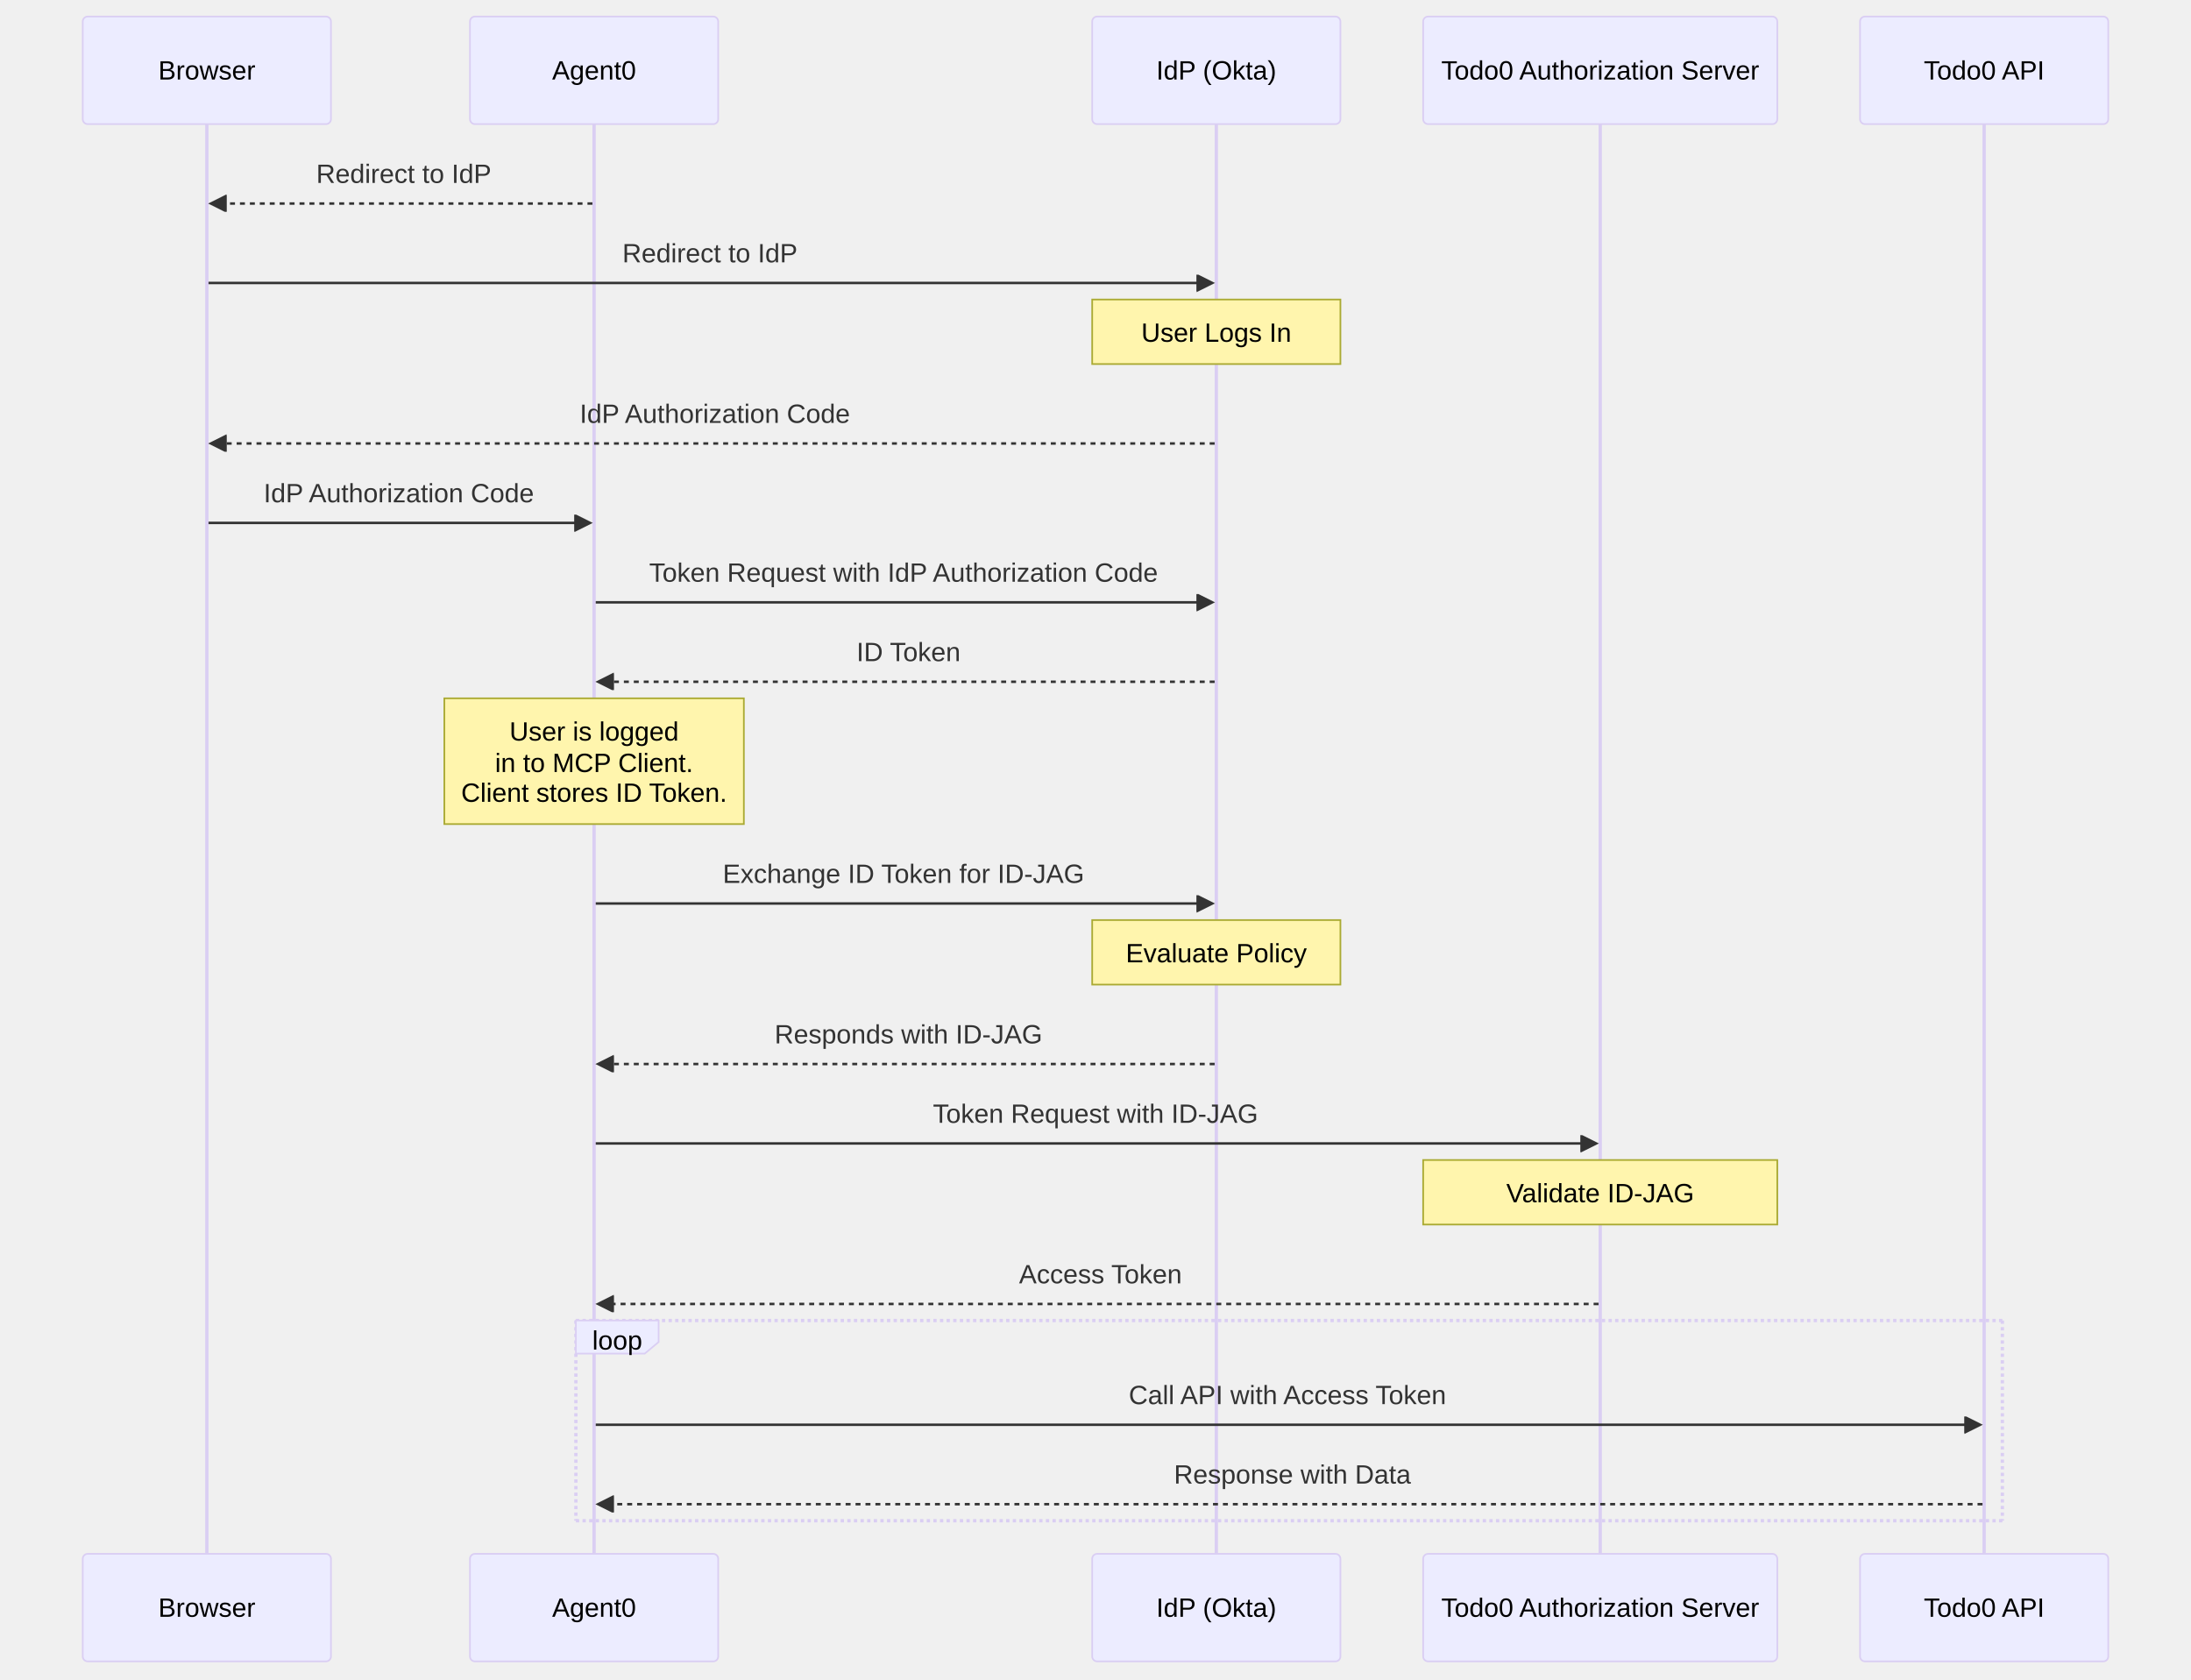
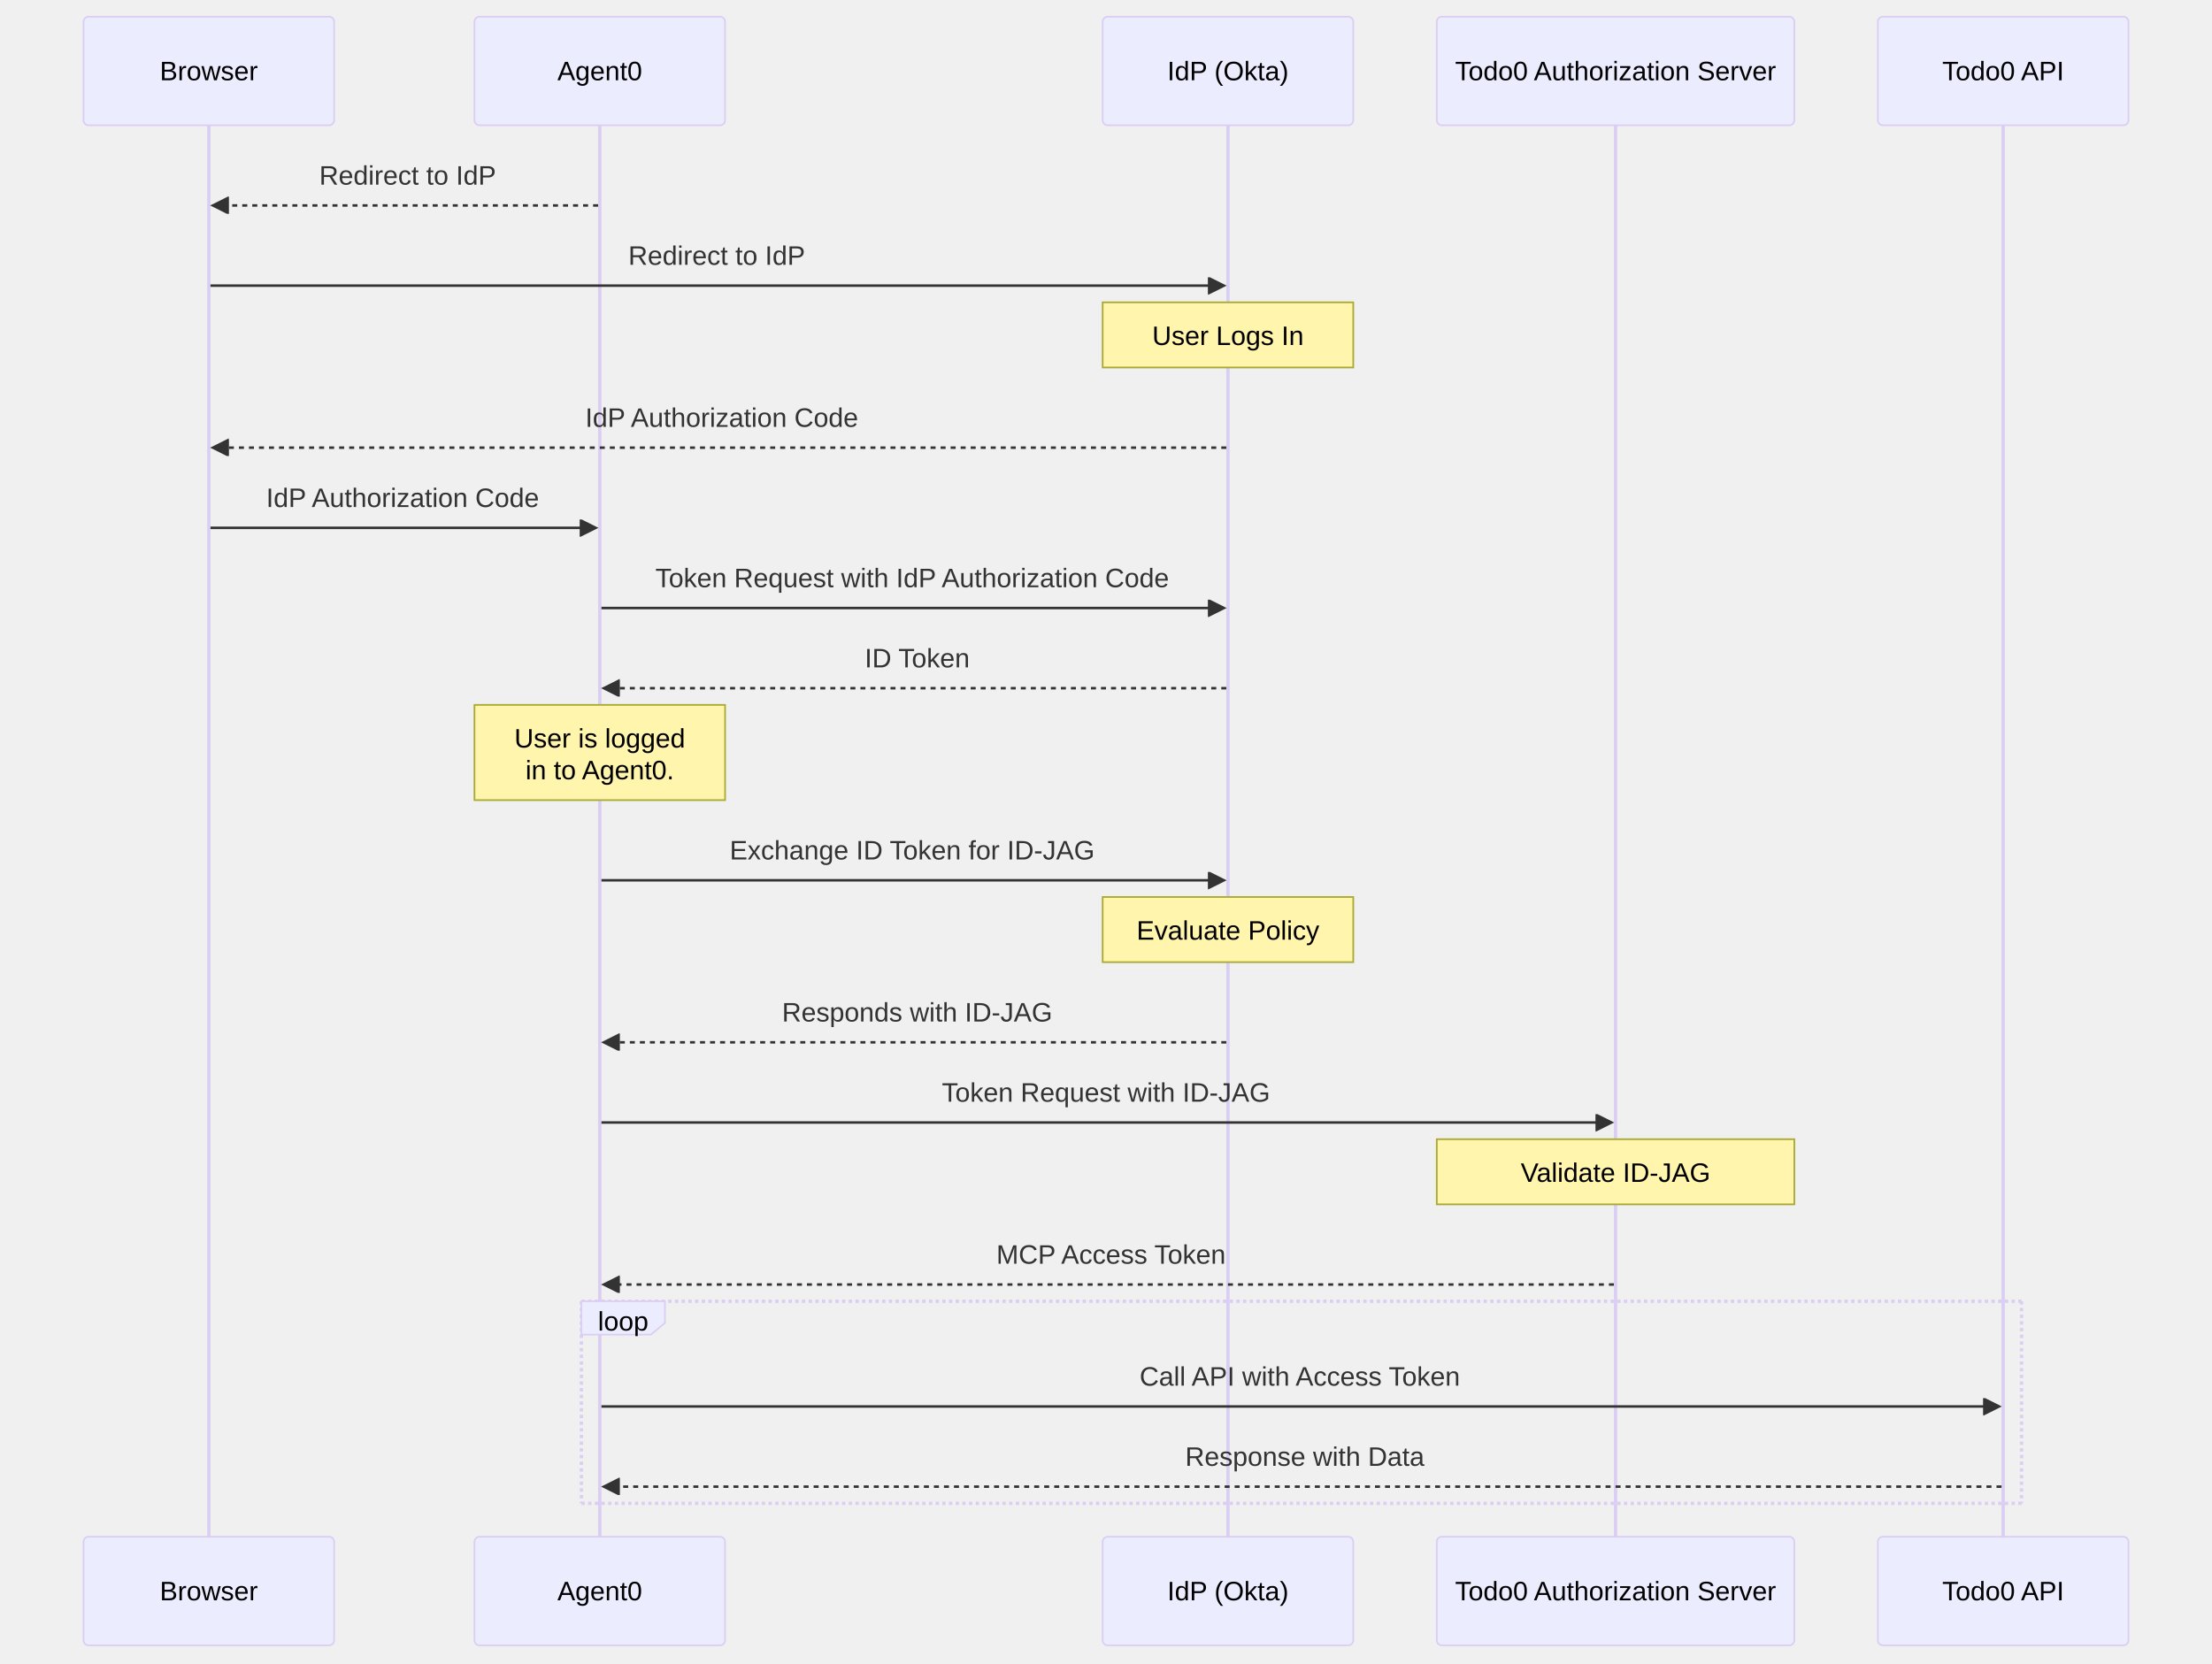
- <svg xmlns="http://www.w3.org/2000/svg" aria-roledescription="sequence" role="graphics-document document" viewBox="-50 -10 1324 1015" style="max-width: 1324px;" width="100%" id="mermaid-svg-834254">
+ <svg xmlns="http://www.w3.org/2000/svg" aria-roledescription="sequence" role="graphics-document document" viewBox="-50 -10 1324 996" style="max-width: 1324px;" width="100%" id="mermaid-svg-342634">
  <g>
-     <rect class="actor" ry="3" rx="3" height="65" width="150" stroke="#666" fill="#eaeaea" y="929" x="1074" />
-     <text style="text-anchor: middle; font-size: 16px; font-weight: 400;" class="actor" alignment-baseline="central" dominant-baseline="central" y="961.5" x="1149">
+     <rect class="actor" ry="3" rx="3" height="65" width="150" stroke="#666" fill="#eaeaea" y="910" x="1074" />
+     <text style="text-anchor: middle; font-size: 16px; font-weight: 400;" class="actor" alignment-baseline="central" dominant-baseline="central" y="942.5" x="1149">
      <tspan dy="0" x="1149">Todo0 API</tspan>
    </text>
  </g>
  <g>
-     <rect class="actor" ry="3" rx="3" height="65" width="214" stroke="#666" fill="#eaeaea" y="929" x="810" />
-     <text style="text-anchor: middle; font-size: 16px; font-weight: 400;" class="actor" alignment-baseline="central" dominant-baseline="central" y="961.5" x="917">
+     <rect class="actor" ry="3" rx="3" height="65" width="214" stroke="#666" fill="#eaeaea" y="910" x="810" />
+     <text style="text-anchor: middle; font-size: 16px; font-weight: 400;" class="actor" alignment-baseline="central" dominant-baseline="central" y="942.5" x="917">
      <tspan dy="0" x="917">Todo0 Authorization Server</tspan>
    </text>
  </g>
  <g>
-     <rect class="actor" ry="3" rx="3" height="65" width="150" stroke="#666" fill="#eaeaea" y="929" x="610" />
-     <text style="text-anchor: middle; font-size: 16px; font-weight: 400;" class="actor" alignment-baseline="central" dominant-baseline="central" y="961.5" x="685">
+     <rect class="actor" ry="3" rx="3" height="65" width="150" stroke="#666" fill="#eaeaea" y="910" x="610" />
+     <text style="text-anchor: middle; font-size: 16px; font-weight: 400;" class="actor" alignment-baseline="central" dominant-baseline="central" y="942.5" x="685">
      <tspan dy="0" x="685">IdP (Okta)</tspan>
    </text>
  </g>
  <g>
-     <rect class="actor" ry="3" rx="3" height="65" width="150" stroke="#666" fill="#eaeaea" y="929" x="234" />
-     <text style="text-anchor: middle; font-size: 16px; font-weight: 400;" class="actor" alignment-baseline="central" dominant-baseline="central" y="961.5" x="309">
+     <rect class="actor" ry="3" rx="3" height="65" width="150" stroke="#666" fill="#eaeaea" y="910" x="234" />
+     <text style="text-anchor: middle; font-size: 16px; font-weight: 400;" class="actor" alignment-baseline="central" dominant-baseline="central" y="942.5" x="309">
      <tspan dy="0" x="309">Agent0</tspan>
    </text>
  </g>
  <g>
-     <rect class="actor" ry="3" rx="3" height="65" width="150" stroke="#666" fill="#eaeaea" y="929" x="0" />
-     <text style="text-anchor: middle; font-size: 16px; font-weight: 400;" class="actor" alignment-baseline="central" dominant-baseline="central" y="961.5" x="75">
+     <rect class="actor" ry="3" rx="3" height="65" width="150" stroke="#666" fill="#eaeaea" y="910" x="0" />
+     <text style="text-anchor: middle; font-size: 16px; font-weight: 400;" class="actor" alignment-baseline="central" dominant-baseline="central" y="942.5" x="75">
      <tspan dy="0" x="75">Browser</tspan>
    </text>
  </g>
  <g>
-     <line stroke="#999" stroke-width="0.5px" class="200" y2="929" x2="1149" y1="5" x1="1149" id="actor413" />
-     <g id="root-413">
+     <line stroke="#999" stroke-width="0.5px" class="200" y2="910" x2="1149" y1="5" x1="1149" id="actor658" />
+     <g id="root-658">
      <rect class="actor" ry="3" rx="3" height="65" width="150" stroke="#666" fill="#eaeaea" y="0" x="1074" />
      <text style="text-anchor: middle; font-size: 16px; font-weight: 400;" class="actor" alignment-baseline="central" dominant-baseline="central" y="32.5" x="1149">
        <tspan dy="0" x="1149">Todo0 API</tspan>
      </text>
    </g>
  </g>
  <g>
-     <line stroke="#999" stroke-width="0.5px" class="200" y2="929" x2="917" y1="5" x1="917" id="actor412" />
-     <g id="root-412">
+     <line stroke="#999" stroke-width="0.5px" class="200" y2="910" x2="917" y1="5" x1="917" id="actor657" />
+     <g id="root-657">
      <rect class="actor" ry="3" rx="3" height="65" width="214" stroke="#666" fill="#eaeaea" y="0" x="810" />
      <text style="text-anchor: middle; font-size: 16px; font-weight: 400;" class="actor" alignment-baseline="central" dominant-baseline="central" y="32.5" x="917">
        <tspan dy="0" x="917">Todo0 Authorization Server</tspan>
      </text>
    </g>
  </g>
  <g>
-     <line stroke="#999" stroke-width="0.5px" class="200" y2="929" x2="685" y1="5" x1="685" id="actor411" />
-     <g id="root-411">
+     <line stroke="#999" stroke-width="0.5px" class="200" y2="910" x2="685" y1="5" x1="685" id="actor656" />
+     <g id="root-656">
      <rect class="actor" ry="3" rx="3" height="65" width="150" stroke="#666" fill="#eaeaea" y="0" x="610" />
      <text style="text-anchor: middle; font-size: 16px; font-weight: 400;" class="actor" alignment-baseline="central" dominant-baseline="central" y="32.5" x="685">
        <tspan dy="0" x="685">IdP (Okta)</tspan>
      </text>
    </g>
  </g>
  <g>
-     <line stroke="#999" stroke-width="0.5px" class="200" y2="929" x2="309" y1="5" x1="309" id="actor410" />
-     <g id="root-410">
+     <line stroke="#999" stroke-width="0.5px" class="200" y2="910" x2="309" y1="5" x1="309" id="actor655" />
+     <g id="root-655">
      <rect class="actor" ry="3" rx="3" height="65" width="150" stroke="#666" fill="#eaeaea" y="0" x="234" />
      <text style="text-anchor: middle; font-size: 16px; font-weight: 400;" class="actor" alignment-baseline="central" dominant-baseline="central" y="32.5" x="309">
        <tspan dy="0" x="309">Agent0</tspan>
      </text>
    </g>
  </g>
  <g>
-     <line stroke="#999" stroke-width="0.5px" class="200" y2="929" x2="75" y1="5" x1="75" id="actor409" />
-     <g id="root-409">
+     <line stroke="#999" stroke-width="0.5px" class="200" y2="910" x2="75" y1="5" x1="75" id="actor654" />
+     <g id="root-654">
      <rect class="actor" ry="3" rx="3" height="65" width="150" stroke="#666" fill="#eaeaea" y="0" x="0" />
      <text style="text-anchor: middle; font-size: 16px; font-weight: 400;" class="actor" alignment-baseline="central" dominant-baseline="central" y="32.5" x="75">
        <tspan dy="0" x="75">Browser</tspan>
      </text>
    </g>
  </g>
-   <style>#mermaid-svg-834254{font-family:"trebuchet ms",verdana,arial,sans-serif;font-size:16px;fill:#333;}#mermaid-svg-834254 .error-icon{fill:#552222;}#mermaid-svg-834254 .error-text{fill:#552222;stroke:#552222;}#mermaid-svg-834254 .edge-thickness-normal{stroke-width:2px;}#mermaid-svg-834254 .edge-thickness-thick{stroke-width:3.5px;}#mermaid-svg-834254 .edge-pattern-solid{stroke-dasharray:0;}#mermaid-svg-834254 .edge-pattern-dashed{stroke-dasharray:3;}#mermaid-svg-834254 .edge-pattern-dotted{stroke-dasharray:2;}#mermaid-svg-834254 .marker{fill:#333333;stroke:#333333;}#mermaid-svg-834254 .marker.cross{stroke:#333333;}#mermaid-svg-834254 svg{font-family:"trebuchet ms",verdana,arial,sans-serif;font-size:16px;}#mermaid-svg-834254 .actor{stroke:hsl(259.626, 59.777%, 87.902%);fill:#ECECFF;}#mermaid-svg-834254 text.actor&gt;tspan{fill:black;stroke:none;}#mermaid-svg-834254 .actor-line{stroke:grey;}#mermaid-svg-834254 .messageLine0{stroke-width:1.5;stroke-dasharray:none;stroke:#333;}#mermaid-svg-834254 .messageLine1{stroke-width:1.5;stroke-dasharray:2,2;stroke:#333;}#mermaid-svg-834254 #arrowhead path{fill:#333;stroke:#333;}#mermaid-svg-834254 .sequenceNumber{fill:white;}#mermaid-svg-834254 #sequencenumber{fill:#333;}#mermaid-svg-834254 #crosshead path{fill:#333;stroke:#333;}#mermaid-svg-834254 .messageText{fill:#333;stroke:none;}#mermaid-svg-834254 .labelBox{stroke:hsl(259.626, 59.777%, 87.902%);fill:#ECECFF;}#mermaid-svg-834254 .labelText,#mermaid-svg-834254 .labelText&gt;tspan{fill:black;stroke:none;}#mermaid-svg-834254 .loopText,#mermaid-svg-834254 .loopText&gt;tspan{fill:black;stroke:none;}#mermaid-svg-834254 .loopLine{stroke-width:2px;stroke-dasharray:2,2;stroke:hsl(259.626, 59.777%, 87.902%);fill:hsl(259.626, 59.777%, 87.902%);}#mermaid-svg-834254 .note{stroke:#aaaa33;fill:#fff5ad;}#mermaid-svg-834254 .noteText,#mermaid-svg-834254 .noteText&gt;tspan{fill:black;stroke:none;}#mermaid-svg-834254 .activation0{fill:#f4f4f4;stroke:#666;}#mermaid-svg-834254 .activation1{fill:#f4f4f4;stroke:#666;}#mermaid-svg-834254 .activation2{fill:#f4f4f4;stroke:#666;}#mermaid-svg-834254 .actorPopupMenu{position:absolute;}#mermaid-svg-834254 .actorPopupMenuPanel{position:absolute;fill:#ECECFF;box-shadow:0px 8px 16px 0px rgba(0,0,0,0.2);filter:drop-shadow(3px 5px 2px rgb(0 0 0 / 0.4));}#mermaid-svg-834254 .actor-man line{stroke:hsl(259.626, 59.777%, 87.902%);fill:#ECECFF;}#mermaid-svg-834254 .actor-man circle,#mermaid-svg-834254 line{stroke:hsl(259.626, 59.777%, 87.902%);fill:#ECECFF;stroke-width:2px;}#mermaid-svg-834254 :root{--mermaid-font-family:"trebuchet ms",verdana,arial,sans-serif;}</style>
+   <style>#mermaid-svg-342634{font-family:"trebuchet ms",verdana,arial,sans-serif;font-size:16px;fill:#333;}#mermaid-svg-342634 .error-icon{fill:#552222;}#mermaid-svg-342634 .error-text{fill:#552222;stroke:#552222;}#mermaid-svg-342634 .edge-thickness-normal{stroke-width:2px;}#mermaid-svg-342634 .edge-thickness-thick{stroke-width:3.5px;}#mermaid-svg-342634 .edge-pattern-solid{stroke-dasharray:0;}#mermaid-svg-342634 .edge-pattern-dashed{stroke-dasharray:3;}#mermaid-svg-342634 .edge-pattern-dotted{stroke-dasharray:2;}#mermaid-svg-342634 .marker{fill:#333333;stroke:#333333;}#mermaid-svg-342634 .marker.cross{stroke:#333333;}#mermaid-svg-342634 svg{font-family:"trebuchet ms",verdana,arial,sans-serif;font-size:16px;}#mermaid-svg-342634 .actor{stroke:hsl(259.626, 59.777%, 87.902%);fill:#ECECFF;}#mermaid-svg-342634 text.actor&gt;tspan{fill:black;stroke:none;}#mermaid-svg-342634 .actor-line{stroke:grey;}#mermaid-svg-342634 .messageLine0{stroke-width:1.5;stroke-dasharray:none;stroke:#333;}#mermaid-svg-342634 .messageLine1{stroke-width:1.5;stroke-dasharray:2,2;stroke:#333;}#mermaid-svg-342634 #arrowhead path{fill:#333;stroke:#333;}#mermaid-svg-342634 .sequenceNumber{fill:white;}#mermaid-svg-342634 #sequencenumber{fill:#333;}#mermaid-svg-342634 #crosshead path{fill:#333;stroke:#333;}#mermaid-svg-342634 .messageText{fill:#333;stroke:none;}#mermaid-svg-342634 .labelBox{stroke:hsl(259.626, 59.777%, 87.902%);fill:#ECECFF;}#mermaid-svg-342634 .labelText,#mermaid-svg-342634 .labelText&gt;tspan{fill:black;stroke:none;}#mermaid-svg-342634 .loopText,#mermaid-svg-342634 .loopText&gt;tspan{fill:black;stroke:none;}#mermaid-svg-342634 .loopLine{stroke-width:2px;stroke-dasharray:2,2;stroke:hsl(259.626, 59.777%, 87.902%);fill:hsl(259.626, 59.777%, 87.902%);}#mermaid-svg-342634 .note{stroke:#aaaa33;fill:#fff5ad;}#mermaid-svg-342634 .noteText,#mermaid-svg-342634 .noteText&gt;tspan{fill:black;stroke:none;}#mermaid-svg-342634 .activation0{fill:#f4f4f4;stroke:#666;}#mermaid-svg-342634 .activation1{fill:#f4f4f4;stroke:#666;}#mermaid-svg-342634 .activation2{fill:#f4f4f4;stroke:#666;}#mermaid-svg-342634 .actorPopupMenu{position:absolute;}#mermaid-svg-342634 .actorPopupMenuPanel{position:absolute;fill:#ECECFF;box-shadow:0px 8px 16px 0px rgba(0,0,0,0.2);filter:drop-shadow(3px 5px 2px rgb(0 0 0 / 0.4));}#mermaid-svg-342634 .actor-man line{stroke:hsl(259.626, 59.777%, 87.902%);fill:#ECECFF;}#mermaid-svg-342634 .actor-man circle,#mermaid-svg-342634 line{stroke:hsl(259.626, 59.777%, 87.902%);fill:#ECECFF;stroke-width:2px;}#mermaid-svg-342634 :root{--mermaid-font-family:"trebuchet ms",verdana,arial,sans-serif;}</style>
  <g />
  <defs>
    <symbol height="24" width="24" id="computer">
      <path d="M2 2v13h20v-13h-20zm18 11h-16v-9h16v9zm-10.228 6l.466-1h3.524l.467 1h-4.457zm14.228 3h-24l2-6h2.104l-1.33 4h18.45l-1.297-4h2.073l2 6zm-5-10h-14v-7h14v7z" transform="scale(.5)" />
    </symbol>
  </defs>
  <defs>
    <symbol clip-rule="evenodd" fill-rule="evenodd" id="database">
      <path d="M12.258.001l.256.004.255.005.253.008.251.01.249.012.247.015.246.016.242.019.241.02.239.023.236.024.233.027.231.028.229.031.225.032.223.034.22.036.217.038.214.04.211.041.208.043.205.045.201.046.198.048.194.05.191.051.187.053.183.054.18.056.175.057.172.059.168.06.163.061.16.063.155.064.15.066.074.033.073.033.071.034.07.034.069.035.068.035.067.035.066.035.064.036.064.036.062.036.06.036.06.037.058.037.058.037.055.038.055.038.053.038.052.038.051.039.05.039.048.039.047.039.045.04.044.04.043.04.041.04.04.041.039.041.037.041.036.041.034.041.033.042.032.042.03.042.029.042.027.042.026.043.024.043.023.043.021.043.02.043.018.044.017.043.015.044.013.044.012.044.011.045.009.044.007.045.006.045.004.045.002.045.001.045v17l-.001.045-.002.045-.004.045-.006.045-.007.045-.009.044-.011.045-.012.044-.013.044-.015.044-.017.043-.018.044-.02.043-.021.043-.023.043-.024.043-.026.043-.027.042-.029.042-.03.042-.032.042-.033.042-.034.041-.036.041-.037.041-.039.041-.04.041-.041.04-.043.04-.044.04-.045.04-.047.039-.048.039-.05.039-.051.039-.052.038-.053.038-.055.038-.055.038-.058.037-.058.037-.06.037-.06.036-.062.036-.064.036-.064.036-.066.035-.067.035-.068.035-.069.035-.07.034-.071.034-.073.033-.074.033-.15.066-.155.064-.16.063-.163.061-.168.06-.172.059-.175.057-.18.056-.183.054-.187.053-.191.051-.194.05-.198.048-.201.046-.205.045-.208.043-.211.041-.214.04-.217.038-.22.036-.223.034-.225.032-.229.031-.231.028-.233.027-.236.024-.239.023-.241.02-.242.019-.246.016-.247.015-.249.012-.251.01-.253.008-.255.005-.256.004-.258.001-.258-.001-.256-.004-.255-.005-.253-.008-.251-.01-.249-.012-.247-.015-.245-.016-.243-.019-.241-.02-.238-.023-.236-.024-.234-.027-.231-.028-.228-.031-.226-.032-.223-.034-.22-.036-.217-.038-.214-.04-.211-.041-.208-.043-.204-.045-.201-.046-.198-.048-.195-.05-.19-.051-.187-.053-.184-.054-.179-.056-.176-.057-.172-.059-.167-.06-.164-.061-.159-.063-.155-.064-.151-.066-.074-.033-.072-.033-.072-.034-.07-.034-.069-.035-.068-.035-.067-.035-.066-.035-.064-.036-.063-.036-.062-.036-.061-.036-.06-.037-.058-.037-.057-.037-.056-.038-.055-.038-.053-.038-.052-.038-.051-.039-.049-.039-.049-.039-.046-.039-.046-.04-.044-.04-.043-.04-.041-.04-.04-.041-.039-.041-.037-.041-.036-.041-.034-.041-.033-.042-.032-.042-.03-.042-.029-.042-.027-.042-.026-.043-.024-.043-.023-.043-.021-.043-.02-.043-.018-.044-.017-.043-.015-.044-.013-.044-.012-.044-.011-.045-.009-.044-.007-.045-.006-.045-.004-.045-.002-.045-.001-.045v-17l.001-.045.002-.045.004-.045.006-.045.007-.045.009-.044.011-.045.012-.044.013-.044.015-.044.017-.043.018-.044.02-.043.021-.043.023-.043.024-.043.026-.043.027-.042.029-.042.03-.042.032-.042.033-.042.034-.041.036-.041.037-.041.039-.041.04-.041.041-.04.043-.04.044-.04.046-.04.046-.039.049-.039.049-.039.051-.039.052-.038.053-.038.055-.038.056-.038.057-.037.058-.037.06-.037.061-.036.062-.036.063-.036.064-.036.066-.035.067-.035.068-.035.069-.035.07-.034.072-.034.072-.033.074-.033.151-.066.155-.064.159-.063.164-.061.167-.06.172-.059.176-.057.179-.056.184-.054.187-.053.19-.051.195-.05.198-.048.201-.046.204-.045.208-.043.211-.041.214-.04.217-.038.22-.036.223-.034.226-.032.228-.031.231-.028.234-.027.236-.024.238-.023.241-.02.243-.019.245-.016.247-.015.249-.012.251-.01.253-.008.255-.005.256-.004.258-.001.258.001zm-9.258 20.499v.01l.001.021.003.021.004.022.005.021.006.022.007.022.009.023.01.022.011.023.012.023.013.023.015.023.016.024.017.023.018.024.019.024.021.024.022.025.023.024.024.025.052.049.056.05.061.051.066.051.07.051.075.051.079.052.084.052.088.052.092.052.097.052.102.051.105.052.11.052.114.051.119.051.123.051.127.05.131.05.135.05.139.048.144.049.147.047.152.047.155.047.16.045.163.045.167.043.171.043.176.041.178.041.183.039.187.039.19.037.194.035.197.035.202.033.204.031.209.03.212.029.216.027.219.025.222.024.226.021.23.02.233.018.236.016.24.015.243.012.246.01.249.008.253.005.256.004.259.001.26-.001.257-.004.254-.005.25-.008.247-.011.244-.012.241-.014.237-.016.233-.018.231-.021.226-.021.224-.024.22-.026.216-.027.212-.028.21-.031.205-.031.202-.034.198-.034.194-.036.191-.037.187-.039.183-.04.179-.04.175-.042.172-.043.168-.044.163-.045.16-.046.155-.046.152-.047.148-.048.143-.049.139-.049.136-.05.131-.05.126-.05.123-.051.118-.052.114-.051.11-.052.106-.052.101-.052.096-.052.092-.052.088-.053.083-.051.079-.052.074-.052.07-.051.065-.051.06-.051.056-.05.051-.05.023-.024.023-.025.021-.024.02-.024.019-.024.018-.024.017-.024.015-.023.014-.024.013-.023.012-.023.01-.023.01-.022.008-.022.006-.022.006-.022.004-.022.004-.021.001-.021.001-.021v-4.127l-.077.055-.08.053-.083.054-.085.053-.087.052-.09.052-.093.051-.095.05-.097.05-.1.049-.102.049-.105.048-.106.047-.109.047-.111.046-.114.045-.115.045-.118.044-.12.043-.122.042-.124.042-.126.041-.128.04-.13.04-.132.038-.134.038-.135.037-.138.037-.139.035-.142.035-.143.034-.144.033-.147.032-.148.031-.15.03-.151.03-.153.029-.154.027-.156.027-.158.026-.159.025-.161.024-.162.023-.163.022-.165.021-.166.02-.167.019-.169.018-.169.017-.171.016-.173.015-.173.014-.175.013-.175.012-.177.011-.178.01-.179.008-.179.008-.181.006-.182.005-.182.004-.184.003-.184.002h-.37l-.184-.002-.184-.003-.182-.004-.182-.005-.181-.006-.179-.008-.179-.008-.178-.01-.176-.011-.176-.012-.175-.013-.173-.014-.172-.015-.171-.016-.17-.017-.169-.018-.167-.019-.166-.02-.165-.021-.163-.022-.162-.023-.161-.024-.159-.025-.157-.026-.156-.027-.155-.027-.153-.029-.151-.03-.15-.03-.148-.031-.146-.032-.145-.033-.143-.034-.141-.035-.14-.035-.137-.037-.136-.037-.134-.038-.132-.038-.13-.04-.128-.04-.126-.041-.124-.042-.122-.042-.12-.044-.117-.043-.116-.045-.113-.045-.112-.046-.109-.047-.106-.047-.105-.048-.102-.049-.1-.049-.097-.05-.095-.05-.093-.052-.09-.051-.087-.052-.085-.053-.083-.054-.08-.054-.077-.054v4.127zm0-5.654v.011l.001.021.003.021.004.021.005.022.006.022.007.022.009.022.01.022.011.023.012.023.013.023.015.024.016.023.017.024.018.024.019.024.021.024.022.024.023.025.024.024.052.05.056.05.061.05.066.051.07.051.075.052.079.051.084.052.088.052.092.052.097.052.102.052.105.052.11.051.114.051.119.052.123.05.127.051.131.05.135.049.139.049.144.048.147.048.152.047.155.046.16.045.163.045.167.044.171.042.176.042.178.04.183.04.187.038.19.037.194.036.197.034.202.033.204.032.209.03.212.028.216.027.219.025.222.024.226.022.23.02.233.018.236.016.24.014.243.012.246.01.249.008.253.006.256.003.259.001.26-.001.257-.003.254-.006.25-.008.247-.01.244-.012.241-.015.237-.016.233-.018.231-.02.226-.022.224-.024.22-.025.216-.027.212-.029.21-.03.205-.032.202-.033.198-.035.194-.036.191-.037.187-.039.183-.039.179-.041.175-.042.172-.043.168-.044.163-.045.16-.045.155-.047.152-.047.148-.048.143-.048.139-.05.136-.049.131-.05.126-.051.123-.051.118-.051.114-.052.11-.052.106-.052.101-.052.096-.052.092-.052.088-.052.083-.052.079-.052.074-.051.07-.052.065-.051.06-.05.056-.051.051-.049.023-.025.023-.024.021-.025.02-.024.019-.024.018-.024.017-.024.015-.023.014-.023.013-.024.012-.022.01-.023.01-.023.008-.022.006-.022.006-.022.004-.021.004-.022.001-.021.001-.021v-4.139l-.077.054-.08.054-.083.054-.085.052-.087.053-.09.051-.093.051-.095.051-.097.05-.1.049-.102.049-.105.048-.106.047-.109.047-.111.046-.114.045-.115.044-.118.044-.12.044-.122.042-.124.042-.126.041-.128.04-.13.039-.132.039-.134.038-.135.037-.138.036-.139.036-.142.035-.143.033-.144.033-.147.033-.148.031-.15.03-.151.03-.153.028-.154.028-.156.027-.158.026-.159.025-.161.024-.162.023-.163.022-.165.021-.166.02-.167.019-.169.018-.169.017-.171.016-.173.015-.173.014-.175.013-.175.012-.177.011-.178.009-.179.009-.179.007-.181.007-.182.005-.182.004-.184.003-.184.002h-.37l-.184-.002-.184-.003-.182-.004-.182-.005-.181-.007-.179-.007-.179-.009-.178-.009-.176-.011-.176-.012-.175-.013-.173-.014-.172-.015-.171-.016-.17-.017-.169-.018-.167-.019-.166-.02-.165-.021-.163-.022-.162-.023-.161-.024-.159-.025-.157-.026-.156-.027-.155-.028-.153-.028-.151-.03-.15-.03-.148-.031-.146-.033-.145-.033-.143-.033-.141-.035-.14-.036-.137-.036-.136-.037-.134-.038-.132-.039-.13-.039-.128-.04-.126-.041-.124-.042-.122-.043-.12-.043-.117-.044-.116-.044-.113-.046-.112-.046-.109-.046-.106-.047-.105-.048-.102-.049-.1-.049-.097-.05-.095-.051-.093-.051-.09-.051-.087-.053-.085-.052-.083-.054-.08-.054-.077-.054v4.139zm0-5.666v.011l.001.02.003.022.004.021.005.022.006.021.007.022.009.023.01.022.011.023.012.023.013.023.015.023.016.024.017.024.018.023.019.024.021.025.022.024.023.024.024.025.052.05.056.05.061.05.066.051.07.051.075.052.079.051.084.052.088.052.092.052.097.052.102.052.105.051.11.052.114.051.119.051.123.051.127.05.131.05.135.05.139.049.144.048.147.048.152.047.155.046.16.045.163.045.167.043.171.043.176.042.178.04.183.04.187.038.19.037.194.036.197.034.202.033.204.032.209.03.212.028.216.027.219.025.222.024.226.021.23.02.233.018.236.017.24.014.243.012.246.01.249.008.253.006.256.003.259.001.26-.001.257-.003.254-.006.25-.008.247-.01.244-.013.241-.014.237-.016.233-.018.231-.02.226-.022.224-.024.22-.025.216-.027.212-.029.21-.03.205-.032.202-.033.198-.035.194-.036.191-.037.187-.039.183-.039.179-.041.175-.042.172-.043.168-.044.163-.045.16-.045.155-.047.152-.047.148-.048.143-.049.139-.049.136-.049.131-.051.126-.05.123-.051.118-.052.114-.051.11-.052.106-.052.101-.052.096-.052.092-.052.088-.052.083-.052.079-.052.074-.052.07-.051.065-.051.06-.051.056-.05.051-.049.023-.025.023-.025.021-.024.02-.024.019-.024.018-.024.017-.024.015-.023.014-.024.013-.023.012-.023.01-.022.01-.023.008-.022.006-.022.006-.022.004-.022.004-.021.001-.021.001-.021v-4.153l-.077.054-.08.054-.083.053-.085.053-.087.053-.09.051-.093.051-.095.051-.097.05-.1.049-.102.048-.105.048-.106.048-.109.046-.111.046-.114.046-.115.044-.118.044-.12.043-.122.043-.124.042-.126.041-.128.04-.13.039-.132.039-.134.038-.135.037-.138.036-.139.036-.142.034-.143.034-.144.033-.147.032-.148.032-.15.03-.151.03-.153.028-.154.028-.156.027-.158.026-.159.024-.161.024-.162.023-.163.023-.165.021-.166.02-.167.019-.169.018-.169.017-.171.016-.173.015-.173.014-.175.013-.175.012-.177.01-.178.01-.179.009-.179.007-.181.006-.182.006-.182.004-.184.003-.184.001-.185.001-.185-.001-.184-.001-.184-.003-.182-.004-.182-.006-.181-.006-.179-.007-.179-.009-.178-.01-.176-.01-.176-.012-.175-.013-.173-.014-.172-.015-.171-.016-.17-.017-.169-.018-.167-.019-.166-.02-.165-.021-.163-.023-.162-.023-.161-.024-.159-.024-.157-.026-.156-.027-.155-.028-.153-.028-.151-.03-.15-.03-.148-.032-.146-.032-.145-.033-.143-.034-.141-.034-.14-.036-.137-.036-.136-.037-.134-.038-.132-.039-.13-.039-.128-.041-.126-.041-.124-.041-.122-.043-.12-.043-.117-.044-.116-.044-.113-.046-.112-.046-.109-.046-.106-.048-.105-.048-.102-.048-.1-.05-.097-.049-.095-.051-.093-.051-.09-.052-.087-.052-.085-.053-.083-.053-.08-.054-.077-.054v4.153zm8.74-8.179l-.257.004-.254.005-.25.008-.247.011-.244.012-.241.014-.237.016-.233.018-.231.021-.226.022-.224.023-.22.026-.216.027-.212.028-.21.031-.205.032-.202.033-.198.034-.194.036-.191.038-.187.038-.183.04-.179.041-.175.042-.172.043-.168.043-.163.045-.16.046-.155.046-.152.048-.148.048-.143.048-.139.049-.136.05-.131.05-.126.051-.123.051-.118.051-.114.052-.11.052-.106.052-.101.052-.096.052-.092.052-.088.052-.083.052-.079.052-.074.051-.07.052-.065.051-.06.05-.056.05-.051.05-.023.025-.023.024-.021.024-.02.025-.019.024-.018.024-.017.023-.015.024-.014.023-.013.023-.012.023-.01.023-.01.022-.008.022-.006.023-.006.021-.004.022-.004.021-.001.021-.001.021.001.021.001.021.004.021.004.022.006.021.006.023.008.022.01.022.01.023.012.023.013.023.014.023.015.024.017.023.018.024.019.024.02.025.021.024.023.024.023.025.051.05.056.05.06.05.065.051.07.052.074.051.079.052.083.052.088.052.092.052.096.052.101.052.106.052.11.052.114.052.118.051.123.051.126.051.131.05.136.05.139.049.143.048.148.048.152.048.155.046.16.046.163.045.168.043.172.043.175.042.179.041.183.04.187.038.191.038.194.036.198.034.202.033.205.032.21.031.212.028.216.027.22.026.224.023.226.022.231.021.233.018.237.016.241.014.244.012.247.011.25.008.254.005.257.004.26.001.26-.001.257-.004.254-.005.25-.008.247-.011.244-.012.241-.014.237-.016.233-.018.231-.021.226-.022.224-.023.22-.026.216-.027.212-.028.21-.031.205-.032.202-.033.198-.034.194-.036.191-.038.187-.038.183-.04.179-.041.175-.042.172-.043.168-.043.163-.045.16-.046.155-.046.152-.048.148-.048.143-.048.139-.049.136-.05.131-.05.126-.051.123-.051.118-.051.114-.052.11-.052.106-.052.101-.052.096-.052.092-.052.088-.052.083-.052.079-.052.074-.051.07-.052.065-.051.06-.05.056-.05.051-.05.023-.025.023-.024.021-.024.02-.025.019-.024.018-.024.017-.023.015-.024.014-.023.013-.023.012-.023.01-.023.01-.022.008-.022.006-.023.006-.021.004-.022.004-.021.001-.021.001-.021-.001-.021-.001-.021-.004-.021-.004-.022-.006-.021-.006-.023-.008-.022-.01-.022-.01-.023-.012-.023-.013-.023-.014-.023-.015-.024-.017-.023-.018-.024-.019-.024-.02-.025-.021-.024-.023-.024-.023-.025-.051-.05-.056-.05-.06-.05-.065-.051-.07-.052-.074-.051-.079-.052-.083-.052-.088-.052-.092-.052-.096-.052-.101-.052-.106-.052-.11-.052-.114-.052-.118-.051-.123-.051-.126-.051-.131-.05-.136-.05-.139-.049-.143-.048-.148-.048-.152-.048-.155-.046-.16-.046-.163-.045-.168-.043-.172-.043-.175-.042-.179-.041-.183-.04-.187-.038-.191-.038-.194-.036-.198-.034-.202-.033-.205-.032-.21-.031-.212-.028-.216-.027-.22-.026-.224-.023-.226-.022-.231-.021-.233-.018-.237-.016-.241-.014-.244-.012-.247-.011-.25-.008-.254-.005-.257-.004-.26-.001-.26.001z" transform="scale(.5)" />
    </symbol>
  </defs>
  <defs>
    <symbol height="24" width="24" id="clock">
      <path d="M12 2c5.514 0 10 4.486 10 10s-4.486 10-10 10-10-4.486-10-10 4.486-10 10-10zm0-2c-6.627 0-12 5.373-12 12s5.373 12 12 12 12-5.373 12-12-5.373-12-12-12zm5.848 12.459c.202.038.202.333.001.372-1.907.361-6.045 1.111-6.547 1.111-.719 0-1.301-.582-1.301-1.301 0-.512.77-5.447 1.125-7.445.034-.192.312-.181.343.014l.985 6.238 5.394 1.011z" transform="scale(.5)" />
    </symbol>
  </defs>
  <defs>
    <marker orient="auto" markerHeight="12" markerWidth="12" markerUnits="userSpaceOnUse" refY="5" refX="7.9" id="arrowhead">
      <path d="M 0 0 L 10 5 L 0 10 z" />
    </marker>
  </defs>
  <defs>
    <marker refY="4.5" refX="4" orient="auto" markerHeight="8" markerWidth="15" id="crosshead">
      <path style="stroke-dasharray: 0, 0;" d="M 1,2 L 6,7 M 6,2 L 1,7" stroke-width="1pt" stroke="#000000" fill="none" />
    </marker>
  </defs>
  <defs>
    <marker orient="auto" markerHeight="28" markerWidth="20" refY="7" refX="15.5" id="filled-head">
      <path d="M 18,7 L9,13 L14,7 L9,1 Z" />
    </marker>
  </defs>
  <defs>
    <marker orient="auto" markerHeight="40" markerWidth="60" refY="15" refX="15" id="sequencenumber">
      <circle r="6" cy="15" cx="15" />
    </marker>
  </defs>
  <g>
    <rect class="note" ry="0" rx="0" height="39" width="150" stroke="#666" fill="#EDF2AE" y="171" x="610" />
    <text style="font-size: 16px; font-weight: 400;" dy="1em" class="noteText" alignment-baseline="middle" dominant-baseline="middle" text-anchor="middle" y="176" x="685">
      <tspan x="685">User Logs In</tspan>
    </text>
  </g>
  <g>
-     <rect class="note" ry="0" rx="0" height="76" width="181" stroke="#666" fill="#EDF2AE" y="412" x="218.5" />
+     <rect class="note" ry="0" rx="0" height="57" width="150" stroke="#666" fill="#EDF2AE" y="412" x="234" />
    <text style="font-size: 16px; font-weight: 400;" dy="1em" class="noteText" alignment-baseline="middle" dominant-baseline="middle" text-anchor="middle" y="417" x="309">
      <tspan x="309">User is logged</tspan>
    </text>
    <text style="font-size: 16px; font-weight: 400;" dy="1em" class="noteText" alignment-baseline="middle" dominant-baseline="middle" text-anchor="middle" y="436" x="309">
-       <tspan x="309">in to MCP Client.</tspan>
-     </text>
-     <text style="font-size: 16px; font-weight: 400;" dy="1em" class="noteText" alignment-baseline="middle" dominant-baseline="middle" text-anchor="middle" y="454" x="309">
-       <tspan x="309">Client stores ID Token.</tspan>
+       <tspan x="309">in to Agent0.</tspan>
    </text>
  </g>
  <g>
-     <rect class="note" ry="0" rx="0" height="39" width="150" stroke="#666" fill="#EDF2AE" y="546" x="610" />
-     <text style="font-size: 16px; font-weight: 400;" dy="1em" class="noteText" alignment-baseline="middle" dominant-baseline="middle" text-anchor="middle" y="551" x="685">
+     <rect class="note" ry="0" rx="0" height="39" width="150" stroke="#666" fill="#EDF2AE" y="527" x="610" />
+     <text style="font-size: 16px; font-weight: 400;" dy="1em" class="noteText" alignment-baseline="middle" dominant-baseline="middle" text-anchor="middle" y="532" x="685">
      <tspan x="685">Evaluate Policy</tspan>
    </text>
  </g>
  <g>
-     <rect class="note" ry="0" rx="0" height="39" width="214" stroke="#666" fill="#EDF2AE" y="691" x="810" />
-     <text style="font-size: 16px; font-weight: 400;" dy="1em" class="noteText" alignment-baseline="middle" dominant-baseline="middle" text-anchor="middle" y="696" x="917">
+     <rect class="note" ry="0" rx="0" height="39" width="214" stroke="#666" fill="#EDF2AE" y="672" x="810" />
+     <text style="font-size: 16px; font-weight: 400;" dy="1em" class="noteText" alignment-baseline="middle" dominant-baseline="middle" text-anchor="middle" y="677" x="917">
      <tspan x="917">Validate ID-JAG</tspan>
    </text>
  </g>
  <g>
-     <line class="loopLine" y2="788" x2="1160" y1="788" x1="298" />
-     <line class="loopLine" y2="909" x2="1160" y1="788" x1="1160" />
-     <line class="loopLine" y2="909" x2="1160" y1="909" x1="298" />
-     <line class="loopLine" y2="909" x2="298" y1="788" x1="298" />
-     <polygon class="labelBox" points="298,788 348,788 348,801 339.6,808 298,808" />
-     <text style="font-size: 16px; font-weight: 400;" class="labelText" alignment-baseline="middle" dominant-baseline="middle" text-anchor="middle" y="801" x="323">loop</text>
-     <text style="font-size: 16px; font-weight: 400;" class="loopText" text-anchor="middle" y="806" x="754">
+     <line class="loopLine" y2="769" x2="1160" y1="769" x1="298" />
+     <line class="loopLine" y2="890" x2="1160" y1="769" x1="1160" />
+     <line class="loopLine" y2="890" x2="1160" y1="890" x1="298" />
+     <line class="loopLine" y2="890" x2="298" y1="769" x1="298" />
+     <polygon class="labelBox" points="298,769 348,769 348,782 339.6,789 298,789" />
+     <text style="font-size: 16px; font-weight: 400;" class="labelText" alignment-baseline="middle" dominant-baseline="middle" text-anchor="middle" y="782" x="323">loop</text>
+     <text style="font-size: 16px; font-weight: 400;" class="loopText" text-anchor="middle" y="787" x="754">
      <tspan x="754">​</tspan>
    </text>
  </g>
  <text style="font-size: 16px; font-weight: 400;" dy="1em" class="messageText" alignment-baseline="middle" dominant-baseline="middle" text-anchor="middle" y="80" x="194">Redirect to IdP</text>
  <line style="stroke-dasharray: 3, 3; fill: none;" marker-end="url(#arrowhead)" stroke="none" stroke-width="2" class="messageLine1" y2="113" x2="79" y1="113" x1="308" />
  <text style="font-size: 16px; font-weight: 400;" dy="1em" class="messageText" alignment-baseline="middle" dominant-baseline="middle" text-anchor="middle" y="128" x="379">Redirect to IdP</text>
  <line style="fill: none;" marker-end="url(#arrowhead)" stroke="none" stroke-width="2" class="messageLine0" y2="161" x2="681" y1="161" x1="76" />
  <text style="font-size: 16px; font-weight: 400;" dy="1em" class="messageText" alignment-baseline="middle" dominant-baseline="middle" text-anchor="middle" y="225" x="382">IdP Authorization Code</text>
  <line style="stroke-dasharray: 3, 3; fill: none;" marker-end="url(#arrowhead)" stroke="none" stroke-width="2" class="messageLine1" y2="258" x2="79" y1="258" x1="684" />
  <text style="font-size: 16px; font-weight: 400;" dy="1em" class="messageText" alignment-baseline="middle" dominant-baseline="middle" text-anchor="middle" y="273" x="191">IdP Authorization Code</text>
  <line style="fill: none;" marker-end="url(#arrowhead)" stroke="none" stroke-width="2" class="messageLine0" y2="306" x2="305" y1="306" x1="76" />
  <text style="font-size: 16px; font-weight: 400;" dy="1em" class="messageText" alignment-baseline="middle" dominant-baseline="middle" text-anchor="middle" y="321" x="496">Token Request with IdP Authorization Code</text>
  <line style="fill: none;" marker-end="url(#arrowhead)" stroke="none" stroke-width="2" class="messageLine0" y2="354" x2="681" y1="354" x1="310" />
  <text style="font-size: 16px; font-weight: 400;" dy="1em" class="messageText" alignment-baseline="middle" dominant-baseline="middle" text-anchor="middle" y="369" x="499">ID Token</text>
  <line style="stroke-dasharray: 3, 3; fill: none;" marker-end="url(#arrowhead)" stroke="none" stroke-width="2" class="messageLine1" y2="402" x2="313" y1="402" x1="684" />
-   <text style="font-size: 16px; font-weight: 400;" dy="1em" class="messageText" alignment-baseline="middle" dominant-baseline="middle" text-anchor="middle" y="503" x="496">Exchange ID Token for ID-JAG</text>
-   <line style="fill: none;" marker-end="url(#arrowhead)" stroke="none" stroke-width="2" class="messageLine0" y2="536" x2="681" y1="536" x1="310" />
-   <text style="font-size: 16px; font-weight: 400;" dy="1em" class="messageText" alignment-baseline="middle" dominant-baseline="middle" text-anchor="middle" y="600" x="499">Responds with ID-JAG</text>
-   <line style="stroke-dasharray: 3, 3; fill: none;" marker-end="url(#arrowhead)" stroke="none" stroke-width="2" class="messageLine1" y2="633" x2="313" y1="633" x1="684" />
-   <text style="font-size: 16px; font-weight: 400;" dy="1em" class="messageText" alignment-baseline="middle" dominant-baseline="middle" text-anchor="middle" y="648" x="612">Token Request with ID-JAG</text>
-   <line style="fill: none;" marker-end="url(#arrowhead)" stroke="none" stroke-width="2" class="messageLine0" y2="681" x2="913" y1="681" x1="310" />
-   <text style="font-size: 16px; font-weight: 400;" dy="1em" class="messageText" alignment-baseline="middle" dominant-baseline="middle" text-anchor="middle" y="745" x="615">Access Token</text>
-   <line style="stroke-dasharray: 3, 3; fill: none;" marker-end="url(#arrowhead)" stroke="none" stroke-width="2" class="messageLine1" y2="778" x2="313" y1="778" x1="916" />
-   <text style="font-size: 16px; font-weight: 400;" dy="1em" class="messageText" alignment-baseline="middle" dominant-baseline="middle" text-anchor="middle" y="818" x="728">Call API with Access Token</text>
-   <line style="fill: none;" marker-end="url(#arrowhead)" stroke="none" stroke-width="2" class="messageLine0" y2="851" x2="1145" y1="851" x1="310" />
-   <text style="font-size: 16px; font-weight: 400;" dy="1em" class="messageText" alignment-baseline="middle" dominant-baseline="middle" text-anchor="middle" y="866" x="731">Response with Data</text>
-   <line style="stroke-dasharray: 3, 3; fill: none;" marker-end="url(#arrowhead)" stroke="none" stroke-width="2" class="messageLine1" y2="899" x2="313" y1="899" x1="1148" />
+   <text style="font-size: 16px; font-weight: 400;" dy="1em" class="messageText" alignment-baseline="middle" dominant-baseline="middle" text-anchor="middle" y="484" x="496">Exchange ID Token for ID-JAG</text>
+   <line style="fill: none;" marker-end="url(#arrowhead)" stroke="none" stroke-width="2" class="messageLine0" y2="517" x2="681" y1="517" x1="310" />
+   <text style="font-size: 16px; font-weight: 400;" dy="1em" class="messageText" alignment-baseline="middle" dominant-baseline="middle" text-anchor="middle" y="581" x="499">Responds with ID-JAG</text>
+   <line style="stroke-dasharray: 3, 3; fill: none;" marker-end="url(#arrowhead)" stroke="none" stroke-width="2" class="messageLine1" y2="614" x2="313" y1="614" x1="684" />
+   <text style="font-size: 16px; font-weight: 400;" dy="1em" class="messageText" alignment-baseline="middle" dominant-baseline="middle" text-anchor="middle" y="629" x="612">Token Request with ID-JAG</text>
+   <line style="fill: none;" marker-end="url(#arrowhead)" stroke="none" stroke-width="2" class="messageLine0" y2="662" x2="913" y1="662" x1="310" />
+   <text style="font-size: 16px; font-weight: 400;" dy="1em" class="messageText" alignment-baseline="middle" dominant-baseline="middle" text-anchor="middle" y="726" x="615">MCP Access Token</text>
+   <line style="stroke-dasharray: 3, 3; fill: none;" marker-end="url(#arrowhead)" stroke="none" stroke-width="2" class="messageLine1" y2="759" x2="313" y1="759" x1="916" />
+   <text style="font-size: 16px; font-weight: 400;" dy="1em" class="messageText" alignment-baseline="middle" dominant-baseline="middle" text-anchor="middle" y="799" x="728">Call API with Access Token</text>
+   <line style="fill: none;" marker-end="url(#arrowhead)" stroke="none" stroke-width="2" class="messageLine0" y2="832" x2="1145" y1="832" x1="310" />
+   <text style="font-size: 16px; font-weight: 400;" dy="1em" class="messageText" alignment-baseline="middle" dominant-baseline="middle" text-anchor="middle" y="847" x="731">Response with Data</text>
+   <line style="stroke-dasharray: 3, 3; fill: none;" marker-end="url(#arrowhead)" stroke="none" stroke-width="2" class="messageLine1" y2="880" x2="313" y1="880" x1="1148" />
</svg>
